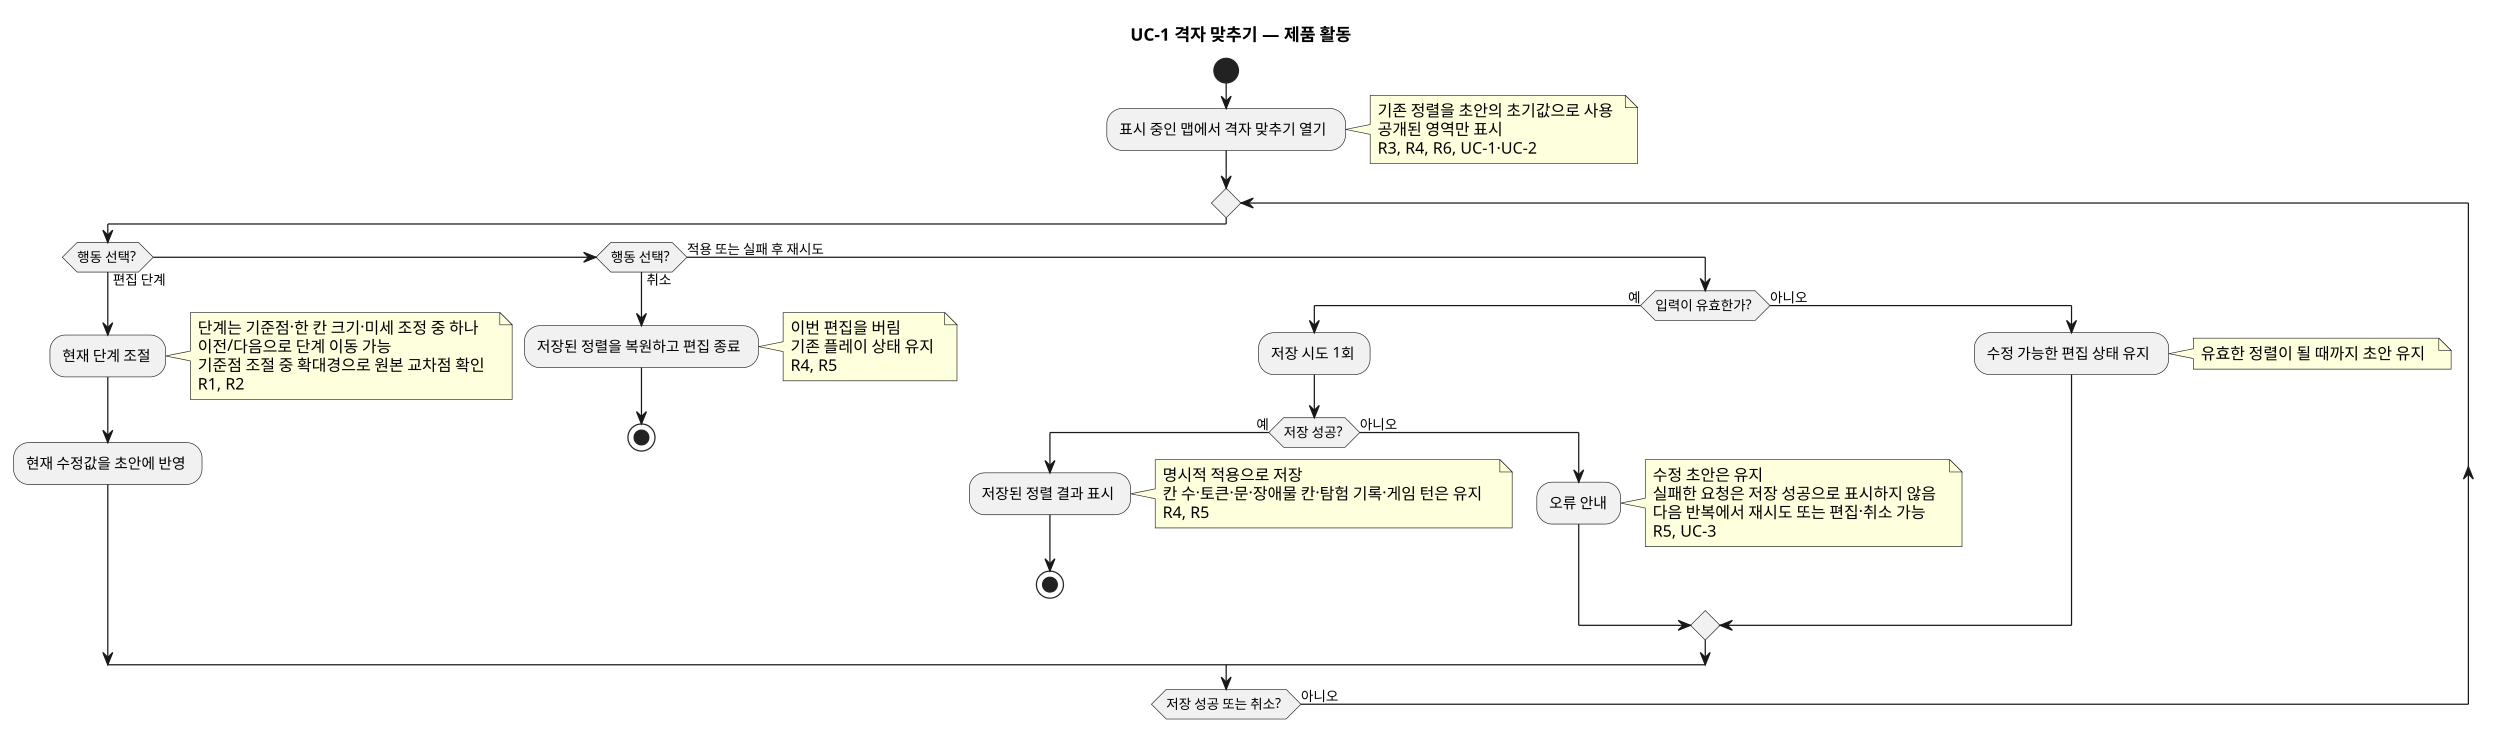
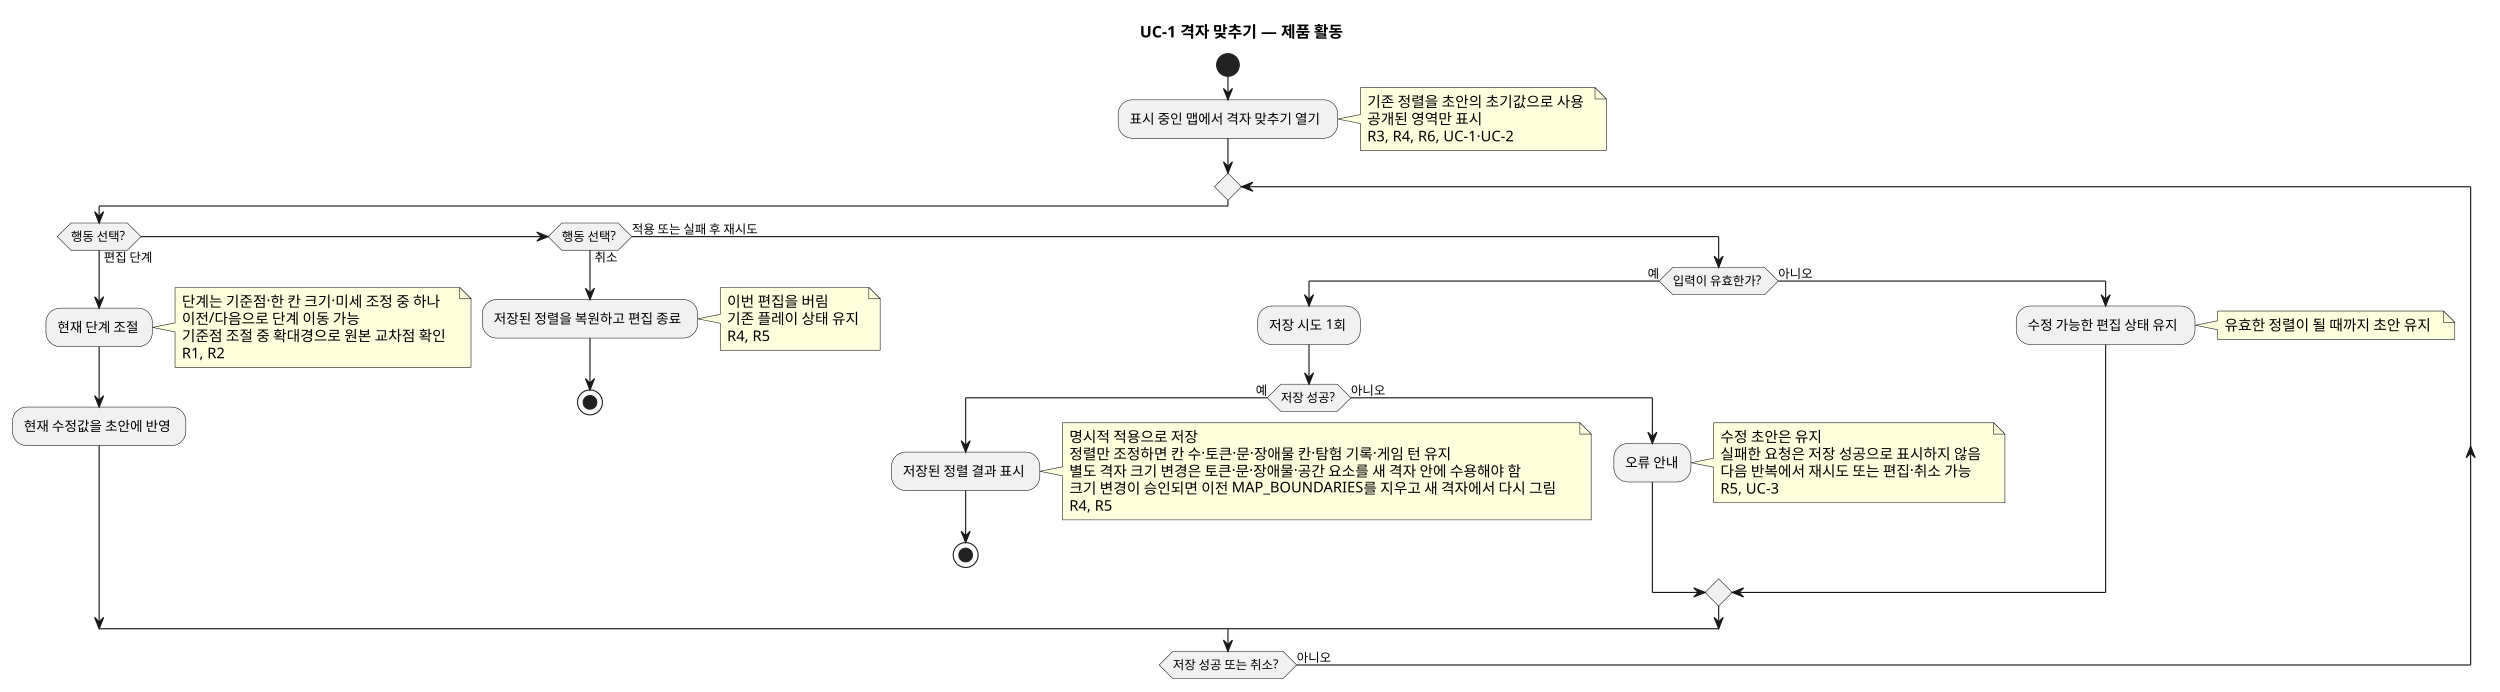
- <svg xmlns="http://www.w3.org/2000/svg" contentStyleType="text/css" height="595px" preserveAspectRatio="none" style="width:2028px;height:595px;background:#FFFFFF;" version="1.1" viewBox="0 0 2028 595" width="2028px" zoomAndPan="magnify">
+ <svg xmlns="http://www.w3.org/2000/svg" contentStyleType="text/css" height="610px" preserveAspectRatio="none" style="width:2205px;height:610px;background:#FFFFFF;" version="1.1" viewBox="0 0 2205 610" width="2205px" zoomAndPan="magnify">
  <defs />
  <g>
-     <text fill="#000000" font-family="sans-serif" font-size="14" font-weight="bold" lengthAdjust="spacing" textLength="191.484" x="916.934" y="32.995">UC-1 격자 맞추기 — 제품 활동</text>
-     <ellipse cx="994.676" cy="57.297" fill="#222222" rx="10" ry="10" style="stroke:#222222;stroke-width:1.0;" />
-     <path d="M1111.492,77.297 L1111.492,100.996 L1091.492,104.996 L1111.492,108.996 L1111.492,132.695 A0,0 0 0 0 1111.492,132.695 L1328.422,132.695 A0,0 0 0 0 1328.422,132.695 L1328.422,87.297 L1318.422,77.297 L1111.492,77.297 A0,0 0 0 0 1111.492,77.297 " fill="#FEFFDD" style="stroke:#181818;stroke-width:0.5;" />
-     <path d="M1318.422,77.297 L1318.422,87.297 L1328.422,87.297 L1318.422,77.297 " fill="#FEFFDD" style="stroke:#181818;stroke-width:0.5;" />
-     <text fill="#000000" font-family="sans-serif" font-size="13" lengthAdjust="spacing" textLength="195.929" x="1117.492" y="94.364">기존 정렬을 초안의 초기값으로 사용</text>
-     <text fill="#000000" font-family="sans-serif" font-size="13" lengthAdjust="spacing" textLength="103.945" x="1117.492" y="109.497">공개된 영역만 표시</text>
-     <text fill="#000000" font-family="sans-serif" font-size="13" lengthAdjust="spacing" textLength="143.946" x="1117.492" y="124.629">R3, R4, R6, UC-1·UC-2</text>
-     <rect fill="#F1F1F1" height="33.969" rx="12.5" ry="12.5" style="stroke:#181818;stroke-width:0.5;" width="193.633" x="897.859" y="88.012" />
-     <text fill="#000000" font-family="sans-serif" font-size="12" lengthAdjust="spacing" textLength="173.633" x="907.859" y="109.15">표시 중인 맵에서 격자 맞추기 열기</text>
+     <text fill="#000000" font-family="sans-serif" font-size="14" font-weight="bold" lengthAdjust="spacing" textLength="191.484" x="1005.305" y="32.995">UC-1 격자 맞추기 — 제품 활동</text>
+     <ellipse cx="1083.047" cy="57.297" fill="#222222" rx="10" ry="10" style="stroke:#222222;stroke-width:1.0;" />
+     <path d="M1199.864,77.297 L1199.864,100.996 L1179.864,104.996 L1199.864,108.996 L1199.864,132.695 A0,0 0 0 0 1199.864,132.695 L1416.793,132.695 A0,0 0 0 0 1416.793,132.695 L1416.793,87.297 L1406.793,77.297 L1199.864,77.297 A0,0 0 0 0 1199.864,77.297 " fill="#FEFFDD" style="stroke:#181818;stroke-width:0.5;" />
+     <path d="M1406.793,77.297 L1406.793,87.297 L1416.793,87.297 L1406.793,77.297 " fill="#FEFFDD" style="stroke:#181818;stroke-width:0.5;" />
+     <text fill="#000000" font-family="sans-serif" font-size="13" lengthAdjust="spacing" textLength="195.929" x="1205.864" y="94.364">기존 정렬을 초안의 초기값으로 사용</text>
+     <text fill="#000000" font-family="sans-serif" font-size="13" lengthAdjust="spacing" textLength="103.945" x="1205.864" y="109.497">공개된 영역만 표시</text>
+     <text fill="#000000" font-family="sans-serif" font-size="13" lengthAdjust="spacing" textLength="143.946" x="1205.864" y="124.629">R3, R4, R6, UC-1·UC-2</text>
+     <rect fill="#F1F1F1" height="33.969" rx="12.5" ry="12.5" style="stroke:#181818;stroke-width:0.5;" width="193.633" x="986.231" y="88.012" />
+     <text fill="#000000" font-family="sans-serif" font-size="12" lengthAdjust="spacing" textLength="173.633" x="996.231" y="109.15">표시 중인 맵에서 격자 맞추기 열기</text>
    <polygon fill="#F1F1F1" points="62.535,196.695,112.35,196.695,124.35,208.695,112.35,220.695,62.535,220.695,50.535,208.695,62.535,196.695" style="stroke:#181818;stroke-width:0.5;" />
    <text fill="#000000" font-family="sans-serif" font-size="11" lengthAdjust="spacing" textLength="43.976" x="91.442" y="230.906">편집 단계</text>
    <text fill="#000000" font-family="sans-serif" font-size="11" lengthAdjust="spacing" textLength="49.815" x="62.535" y="212.503">행동 선택?</text>
    <path d="M154.377,253.5 L154.377,284.766 L134.377,288.766 L154.377,292.766 L154.377,324.031 A0,0 0 0 0 154.377,324.031 L415.451,324.031 A0,0 0 0 0 415.451,324.031 L415.451,263.5 L405.451,253.5 L154.377,253.5 A0,0 0 0 0 154.377,253.5 " fill="#FEFFDD" style="stroke:#181818;stroke-width:0.5;" />
    <path d="M405.451,253.5 L405.451,263.5 L415.451,263.5 L405.451,253.5 " fill="#FEFFDD" style="stroke:#181818;stroke-width:0.5;" />
    <text fill="#000000" font-family="sans-serif" font-size="13" lengthAdjust="spacing" textLength="236.379" x="160.377" y="270.567">단계는 기준점·한 칸 크기·미세 조정 중 하나</text>
    <text fill="#000000" font-family="sans-serif" font-size="13" lengthAdjust="spacing" textLength="161.337" x="160.377" y="285.7">이전/다음으로 단계 이동 가능</text>
    <text fill="#000000" font-family="sans-serif" font-size="13" lengthAdjust="spacing" textLength="240.074" x="160.377" y="300.832">기준점 조절 중 확대경으로 원본 교차점 확인</text>
    <text fill="#000000" font-family="sans-serif" font-size="13" lengthAdjust="spacing" textLength="42.872" x="160.377" y="315.965">R1, R2</text>
    <rect fill="#F1F1F1" height="33.969" rx="12.5" ry="12.5" style="stroke:#181818;stroke-width:0.5;" width="93.869" x="40.507" y="271.781" />
    <text fill="#000000" font-family="sans-serif" font-size="12" lengthAdjust="spacing" textLength="73.869" x="50.507" y="292.92">현재 단계 조절</text>
    <rect fill="#F1F1F1" height="33.969" rx="12.5" ry="12.5" style="stroke:#181818;stroke-width:0.5;" width="152.884" x="11" y="359.031" />
    <text fill="#000000" font-family="sans-serif" font-size="12" lengthAdjust="spacing" textLength="132.884" x="21" y="380.17">현재 수정값을 초안에 반영</text>
    <polygon fill="#F1F1F1" points="495.453,196.695,545.268,196.695,557.268,208.695,545.268,220.695,495.453,220.695,483.453,208.695,495.453,196.695" style="stroke:#181818;stroke-width:0.5;" />
    <text fill="#000000" font-family="sans-serif" font-size="11" lengthAdjust="spacing" textLength="20.24" x="524.36" y="230.906">취소</text>
    <text fill="#000000" font-family="sans-serif" font-size="11" lengthAdjust="spacing" textLength="49.815" x="495.453" y="212.503">행동 선택?</text>
    <text fill="#000000" font-family="sans-serif" font-size="11" lengthAdjust="spacing" textLength="115.186" x="557.268" y="206.101">적용 또는 실패 후 재시도</text>
    <path d="M635.27,253.5 L635.27,277.199 L615.27,281.199 L635.27,285.199 L635.27,308.898 A0,0 0 0 0 635.27,308.898 L776.307,308.898 A0,0 0 0 0 776.307,308.898 L776.307,263.5 L766.307,253.5 L635.27,253.5 A0,0 0 0 0 635.27,253.5 " fill="#FEFFDD" style="stroke:#181818;stroke-width:0.5;" />
    <path d="M766.307,253.5 L766.307,263.5 L776.307,263.5 L766.307,253.5 " fill="#FEFFDD" style="stroke:#181818;stroke-width:0.5;" />
    <text fill="#000000" font-family="sans-serif" font-size="13" lengthAdjust="spacing" textLength="91.985" x="641.27" y="270.567">이번 편집을 버림</text>
    <text fill="#000000" font-family="sans-serif" font-size="13" lengthAdjust="spacing" textLength="120.037" x="641.27" y="285.7">기존 플레이 상태 유지</text>
    <text fill="#000000" font-family="sans-serif" font-size="13" lengthAdjust="spacing" textLength="42.872" x="641.27" y="300.832">R4, R5</text>
    <rect fill="#F1F1F1" height="33.969" rx="12.5" ry="12.5" style="stroke:#181818;stroke-width:0.5;" width="189.819" x="425.451" y="264.215" />
    <text fill="#000000" font-family="sans-serif" font-size="12" lengthAdjust="spacing" textLength="169.819" x="435.451" y="285.353">저장된 정렬을 복원하고 편집 종료</text>
    <ellipse cx="520.36" cy="354.898" fill="none" rx="11" ry="11" style="stroke:#222222;stroke-width:1.0;" />
    <ellipse cx="520.36" cy="354.898" fill="#222222" rx="6" ry="6" style="stroke:#222222;stroke-width:1.0;" />
-     <polygon fill="#F1F1F1" points="1342.776,235.897,1423.83,235.897,1435.83,247.897,1423.83,259.897,1342.776,259.897,1330.776,247.897,1342.776,235.897" style="stroke:#181818;stroke-width:0.5;" />
-     <text fill="#000000" font-family="sans-serif" font-size="11" lengthAdjust="spacing" textLength="81.055" x="1342.776" y="251.705">입력이 유효한가?</text>
-     <text fill="#000000" font-family="sans-serif" font-size="11" lengthAdjust="spacing" textLength="10.12" x="1320.656" y="245.302">예</text>
-     <text fill="#000000" font-family="sans-serif" font-size="11" lengthAdjust="spacing" textLength="30.36" x="1435.83" y="245.302">아니오</text>
-     <rect fill="#F1F1F1" height="33.969" rx="12.5" ry="12.5" style="stroke:#181818;stroke-width:0.5;" width="90.464" x="1020.953" y="269.897" />
-     <text fill="#000000" font-family="sans-serif" font-size="12" lengthAdjust="spacing" textLength="70.464" x="1030.953" y="291.035">저장 시도 1회</text>
-     <polygon fill="#F1F1F1" points="1041.278,338.865,1091.093,338.865,1103.093,350.865,1091.093,362.865,1041.278,362.865,1029.278,350.865,1041.278,338.865" style="stroke:#181818;stroke-width:0.5;" />
-     <text fill="#000000" font-family="sans-serif" font-size="11" lengthAdjust="spacing" textLength="49.815" x="1041.278" y="354.673">저장 성공?</text>
-     <text fill="#000000" font-family="sans-serif" font-size="11" lengthAdjust="spacing" textLength="10.12" x="1019.158" y="348.271">예</text>
-     <text fill="#000000" font-family="sans-serif" font-size="11" lengthAdjust="spacing" textLength="30.36" x="1103.093" y="348.271">아니오</text>
-     <path d="M937.111,372.865 L937.111,396.565 L917.111,400.565 L937.111,404.565 L937.111,428.264 A0,0 0 0 0 937.111,428.264 L1226.674,428.264 A0,0 0 0 0 1226.674,428.264 L1226.674,382.865 L1216.674,372.865 L937.111,372.865 A0,0 0 0 0 937.111,372.865 " fill="#FEFFDD" style="stroke:#181818;stroke-width:0.5;" />
-     <path d="M1216.674,372.865 L1216.674,382.865 L1226.674,382.865 L1216.674,372.865 " fill="#FEFFDD" style="stroke:#181818;stroke-width:0.5;" />
+     <polygon fill="#F1F1F1" points="1475.333,235.897,1556.387,235.897,1568.387,247.897,1556.387,259.897,1475.333,259.897,1463.333,247.897,1475.333,235.897" style="stroke:#181818;stroke-width:0.5;" />
+     <text fill="#000000" font-family="sans-serif" font-size="11" lengthAdjust="spacing" textLength="81.055" x="1475.333" y="251.705">입력이 유효한가?</text>
+     <text fill="#000000" font-family="sans-serif" font-size="11" lengthAdjust="spacing" textLength="10.12" x="1453.213" y="245.302">예</text>
+     <text fill="#000000" font-family="sans-serif" font-size="11" lengthAdjust="spacing" textLength="30.36" x="1568.387" y="245.302">아니오</text>
+     <rect fill="#F1F1F1" height="33.969" rx="12.5" ry="12.5" style="stroke:#181818;stroke-width:0.5;" width="90.464" x="1109.325" y="269.897" />
+     <text fill="#000000" font-family="sans-serif" font-size="12" lengthAdjust="spacing" textLength="70.464" x="1119.325" y="291.035">저장 시도 1회</text>
+     <polygon fill="#F1F1F1" points="1129.65,338.865,1179.464,338.865,1191.464,350.865,1179.464,362.865,1129.65,362.865,1117.65,350.865,1129.65,338.865" style="stroke:#181818;stroke-width:0.5;" />
+     <text fill="#000000" font-family="sans-serif" font-size="11" lengthAdjust="spacing" textLength="49.815" x="1129.65" y="354.673">저장 성공?</text>
+     <text fill="#000000" font-family="sans-serif" font-size="11" lengthAdjust="spacing" textLength="10.12" x="1107.53" y="348.271">예</text>
+     <text fill="#000000" font-family="sans-serif" font-size="11" lengthAdjust="spacing" textLength="30.36" x="1191.464" y="348.271">아니오</text>
+     <path d="M937.111,372.865 L937.111,411.697 L917.111,415.697 L937.111,419.697 L937.111,458.529 A0,0 0 0 0 937.111,458.529 L1403.418,458.529 A0,0 0 0 0 1403.418,458.529 L1403.418,382.865 L1393.418,372.865 L937.111,372.865 A0,0 0 0 0 937.111,372.865 " fill="#FEFFDD" style="stroke:#181818;stroke-width:0.5;" />
+     <path d="M1393.418,372.865 L1393.418,382.865 L1403.418,382.865 L1393.418,372.865 " fill="#FEFFDD" style="stroke:#181818;stroke-width:0.5;" />
    <text fill="#000000" font-family="sans-serif" font-size="13" lengthAdjust="spacing" textLength="115.905" x="943.111" y="389.932">명시적 적용으로 저장</text>
-     <text fill="#000000" font-family="sans-serif" font-size="13" lengthAdjust="spacing" textLength="268.563" x="943.111" y="405.065">칸 수·토큰·문·장애물 칸·탐험 기록·게임 턴은 유지</text>
-     <text fill="#000000" font-family="sans-serif" font-size="13" lengthAdjust="spacing" textLength="42.872" x="943.111" y="420.198">R4, R5</text>
-     <rect fill="#F1F1F1" height="33.969" rx="12.5" ry="12.5" style="stroke:#181818;stroke-width:0.5;" width="130.804" x="786.307" y="383.58" />
-     <text fill="#000000" font-family="sans-serif" font-size="12" lengthAdjust="spacing" textLength="110.804" x="796.307" y="404.719">저장된 정렬 결과 표시</text>
-     <ellipse cx="851.709" cy="474.264" fill="none" rx="11" ry="11" style="stroke:#222222;stroke-width:1.0;" />
-     <ellipse cx="851.709" cy="474.264" fill="#222222" rx="6" ry="6" style="stroke:#222222;stroke-width:1.0;" />
-     <path d="M1334.649,372.865 L1334.649,404.131 L1314.649,408.131 L1334.649,412.131 L1334.649,443.397 A0,0 0 0 0 1334.649,443.397 L1591.591,443.397 A0,0 0 0 0 1591.591,443.397 L1591.591,382.865 L1581.591,372.865 L1334.649,372.865 A0,0 0 0 0 1334.649,372.865 " fill="#FEFFDD" style="stroke:#181818;stroke-width:0.5;" />
-     <path d="M1581.591,372.865 L1581.591,382.865 L1591.591,382.865 L1581.591,372.865 " fill="#FEFFDD" style="stroke:#181818;stroke-width:0.5;" />
-     <text fill="#000000" font-family="sans-serif" font-size="13" lengthAdjust="spacing" textLength="91.985" x="1340.649" y="389.932">수정 초안은 유지</text>
-     <text fill="#000000" font-family="sans-serif" font-size="13" lengthAdjust="spacing" textLength="235.942" x="1340.649" y="405.065">실패한 요청은 저장 성공으로 표시하지 않음</text>
-     <text fill="#000000" font-family="sans-serif" font-size="13" lengthAdjust="spacing" textLength="229.154" x="1340.649" y="420.198">다음 반복에서 재시도 또는 편집·취소 가능</text>
-     <text fill="#000000" font-family="sans-serif" font-size="13" lengthAdjust="spacing" textLength="57.123" x="1340.649" y="435.331">R5, UC-3</text>
-     <rect fill="#F1F1F1" height="33.969" rx="12.5" ry="12.5" style="stroke:#181818;stroke-width:0.5;" width="67.975" x="1246.674" y="391.147" />
-     <text fill="#000000" font-family="sans-serif" font-size="12" lengthAdjust="spacing" textLength="47.975" x="1256.674" y="412.285">오류 안내</text>
-     <path d="M1779.25,274.315 L1779.25,282.881 L1759.25,286.881 L1779.25,290.881 L1779.25,299.447 A0,0 0 0 0 1779.25,299.447 L1988.351,299.447 A0,0 0 0 0 1988.351,299.447 L1988.351,284.315 L1978.351,274.315 L1779.25,274.315 A0,0 0 0 0 1779.25,274.315 " fill="#FEFFDD" style="stroke:#181818;stroke-width:0.5;" />
-     <path d="M1978.351,274.315 L1978.351,284.315 L1988.351,284.315 L1978.351,274.315 " fill="#FEFFDD" style="stroke:#181818;stroke-width:0.5;" />
-     <text fill="#000000" font-family="sans-serif" font-size="13" lengthAdjust="spacing" textLength="188.102" x="1785.25" y="291.381">유효한 정렬이 될 때까지 초안 유지</text>
-     <rect fill="#F1F1F1" height="33.969" rx="12.5" ry="12.5" style="stroke:#181818;stroke-width:0.5;" width="157.659" x="1601.591" y="269.897" />
-     <text fill="#000000" font-family="sans-serif" font-size="12" lengthAdjust="spacing" textLength="137.659" x="1611.591" y="291.035">수정 가능한 편집 상태 유지</text>
-     <polygon fill="#F1F1F1" points="1383.303,495.264,1395.303,507.264,1383.303,519.264,1371.303,507.264,1383.303,495.264" style="stroke:#181818;stroke-width:0.5;" />
-     <polygon fill="#F1F1F1" points="994.676,152.695,1006.676,164.695,994.676,176.695,982.676,164.695,994.676,152.695" style="stroke:#181818;stroke-width:0.5;" />
-     <polygon fill="#F1F1F1" points="946.032,559.264,1043.319,559.264,1055.319,571.264,1043.319,583.264,946.032,583.264,934.032,571.264,946.032,559.264" style="stroke:#181818;stroke-width:0.5;" />
-     <text fill="#000000" font-family="sans-serif" font-size="11" lengthAdjust="spacing" textLength="97.287" x="946.032" y="575.072">저장 성공 또는 취소?</text>
-     <text fill="#000000" font-family="sans-serif" font-size="11" lengthAdjust="spacing" textLength="30.36" x="1055.319" y="568.669">아니오</text>
-     <line style="stroke:#181818;stroke-width:1.0;" x1="994.676" x2="994.676" y1="67.297" y2="88.012" />
-     <polygon fill="#181818" points="990.676,78.012,994.676,88.012,998.676,78.012,994.676,82.012" style="stroke:#181818;stroke-width:1.0;" />
+     <text fill="#000000" font-family="sans-serif" font-size="13" lengthAdjust="spacing" textLength="348.588" x="943.111" y="405.065">정렬만 조정하면 칸 수·토큰·문·장애물 칸·탐험 기록·게임 턴 유지</text>
+     <text fill="#000000" font-family="sans-serif" font-size="13" lengthAdjust="spacing" textLength="412.521" x="943.111" y="420.198">별도 격자 크기 변경은 토큰·문·장애물·공간 요소를 새 격자 안에 수용해야 함</text>
+     <text fill="#000000" font-family="sans-serif" font-size="13" lengthAdjust="spacing" textLength="445.307" x="943.111" y="435.331">크기 변경이 승인되면 이전 MAP_BOUNDARIES를 지우고 새 격자에서 다시 그림</text>
+     <text fill="#000000" font-family="sans-serif" font-size="13" lengthAdjust="spacing" textLength="42.872" x="943.111" y="450.463">R4, R5</text>
+     <rect fill="#F1F1F1" height="33.969" rx="12.5" ry="12.5" style="stroke:#181818;stroke-width:0.5;" width="130.804" x="786.307" y="398.713" />
+     <text fill="#000000" font-family="sans-serif" font-size="12" lengthAdjust="spacing" textLength="110.804" x="796.307" y="419.852">저장된 정렬 결과 표시</text>
+     <ellipse cx="851.709" cy="489.529" fill="none" rx="11" ry="11" style="stroke:#222222;stroke-width:1.0;" />
+     <ellipse cx="851.709" cy="489.529" fill="#222222" rx="6" ry="6" style="stroke:#222222;stroke-width:1.0;" />
+     <path d="M1511.392,372.865 L1511.392,404.131 L1491.392,408.131 L1511.392,412.131 L1511.392,443.397 A0,0 0 0 0 1511.392,443.397 L1768.334,443.397 A0,0 0 0 0 1768.334,443.397 L1768.334,382.865 L1758.334,372.865 L1511.392,372.865 A0,0 0 0 0 1511.392,372.865 " fill="#FEFFDD" style="stroke:#181818;stroke-width:0.5;" />
+     <path d="M1758.334,372.865 L1758.334,382.865 L1768.334,382.865 L1758.334,372.865 " fill="#FEFFDD" style="stroke:#181818;stroke-width:0.5;" />
+     <text fill="#000000" font-family="sans-serif" font-size="13" lengthAdjust="spacing" textLength="91.985" x="1517.392" y="389.932">수정 초안은 유지</text>
+     <text fill="#000000" font-family="sans-serif" font-size="13" lengthAdjust="spacing" textLength="235.942" x="1517.392" y="405.065">실패한 요청은 저장 성공으로 표시하지 않음</text>
+     <text fill="#000000" font-family="sans-serif" font-size="13" lengthAdjust="spacing" textLength="229.154" x="1517.392" y="420.198">다음 반복에서 재시도 또는 편집·취소 가능</text>
+     <text fill="#000000" font-family="sans-serif" font-size="13" lengthAdjust="spacing" textLength="57.123" x="1517.392" y="435.331">R5, UC-3</text>
+     <rect fill="#F1F1F1" height="33.969" rx="12.5" ry="12.5" style="stroke:#181818;stroke-width:0.5;" width="67.975" x="1423.418" y="391.147" />
+     <text fill="#000000" font-family="sans-serif" font-size="12" lengthAdjust="spacing" textLength="47.975" x="1433.418" y="412.285">오류 안내</text>
+     <path d="M1955.993,274.315 L1955.993,282.881 L1935.993,286.881 L1955.993,290.881 L1955.993,299.447 A0,0 0 0 0 1955.993,299.447 L2165.094,299.447 A0,0 0 0 0 2165.094,299.447 L2165.094,284.315 L2155.094,274.315 L1955.993,274.315 A0,0 0 0 0 1955.993,274.315 " fill="#FEFFDD" style="stroke:#181818;stroke-width:0.5;" />
+     <path d="M2155.094,274.315 L2155.094,284.315 L2165.094,284.315 L2155.094,274.315 " fill="#FEFFDD" style="stroke:#181818;stroke-width:0.5;" />
+     <text fill="#000000" font-family="sans-serif" font-size="13" lengthAdjust="spacing" textLength="188.102" x="1961.993" y="291.381">유효한 정렬이 될 때까지 초안 유지</text>
+     <rect fill="#F1F1F1" height="33.969" rx="12.5" ry="12.5" style="stroke:#181818;stroke-width:0.5;" width="157.659" x="1778.334" y="269.897" />
+     <text fill="#000000" font-family="sans-serif" font-size="12" lengthAdjust="spacing" textLength="137.659" x="1788.334" y="291.035">수정 가능한 편집 상태 유지</text>
+     <polygon fill="#F1F1F1" points="1515.86,510.529,1527.86,522.529,1515.86,534.529,1503.86,522.529,1515.86,510.529" style="stroke:#181818;stroke-width:0.5;" />
+     <polygon fill="#F1F1F1" points="1083.047,152.695,1095.047,164.695,1083.047,176.695,1071.047,164.695,1083.047,152.695" style="stroke:#181818;stroke-width:0.5;" />
+     <polygon fill="#F1F1F1" points="1034.403,574.529,1131.691,574.529,1143.691,586.529,1131.691,598.529,1034.403,598.529,1022.404,586.529,1034.403,574.529" style="stroke:#181818;stroke-width:0.5;" />
+     <text fill="#000000" font-family="sans-serif" font-size="11" lengthAdjust="spacing" textLength="97.287" x="1034.403" y="590.337">저장 성공 또는 취소?</text>
+     <text fill="#000000" font-family="sans-serif" font-size="11" lengthAdjust="spacing" textLength="30.36" x="1143.691" y="583.935">아니오</text>
+     <line style="stroke:#181818;stroke-width:1.0;" x1="1083.047" x2="1083.047" y1="67.297" y2="88.012" />
+     <polygon fill="#181818" points="1079.047,78.012,1083.047,88.012,1087.047,78.012,1083.047,82.012" style="stroke:#181818;stroke-width:1.0;" />
    <line style="stroke:#181818;stroke-width:1.0;" x1="87.442" x2="87.442" y1="305.75" y2="359.031" />
    <polygon fill="#181818" points="83.442,349.031,87.442,359.031,91.442,349.031,87.442,353.031" style="stroke:#181818;stroke-width:1.0;" />
    <line style="stroke:#181818;stroke-width:1.0;" x1="520.36" x2="520.36" y1="298.184" y2="343.898" />
    <polygon fill="#181818" points="516.36,333.898,520.36,343.898,524.36,333.898,520.36,337.898" style="stroke:#181818;stroke-width:1.0;" />
-     <line style="stroke:#181818;stroke-width:1.0;" x1="851.709" x2="851.709" y1="417.549" y2="463.264" />
-     <polygon fill="#181818" points="847.709,453.264,851.709,463.264,855.709,453.264,851.709,457.264" style="stroke:#181818;stroke-width:1.0;" />
-     <line style="stroke:#181818;stroke-width:1.0;" x1="1029.278" x2="851.709" y1="350.865" y2="350.865" />
-     <line style="stroke:#181818;stroke-width:1.0;" x1="851.709" x2="851.709" y1="350.865" y2="383.58" />
-     <polygon fill="#181818" points="847.709,373.58,851.709,383.58,855.709,373.58,851.709,377.58" style="stroke:#181818;stroke-width:1.0;" />
-     <line style="stroke:#181818;stroke-width:1.0;" x1="1103.093" x2="1280.662" y1="350.865" y2="350.865" />
-     <line style="stroke:#181818;stroke-width:1.0;" x1="1280.662" x2="1280.662" y1="350.865" y2="391.147" />
-     <polygon fill="#181818" points="1276.662,381.147,1280.662,391.147,1284.662,381.147,1280.662,385.147" style="stroke:#181818;stroke-width:1.0;" />
-     <line style="stroke:#181818;stroke-width:1.0;" x1="1280.662" x2="1280.662" y1="425.115" y2="507.264" />
-     <line style="stroke:#181818;stroke-width:1.0;" x1="1280.662" x2="1371.303" y1="507.264" y2="507.264" />
-     <polygon fill="#181818" points="1361.303,503.264,1371.303,507.264,1361.303,511.264,1365.303,507.264" style="stroke:#181818;stroke-width:1.0;" />
-     <line style="stroke:#181818;stroke-width:1.0;" x1="1066.185" x2="1066.185" y1="303.865" y2="338.865" />
-     <polygon fill="#181818" points="1062.185,328.865,1066.185,338.865,1070.185,328.865,1066.185,332.865" style="stroke:#181818;stroke-width:1.0;" />
-     <line style="stroke:#181818;stroke-width:1.0;" x1="1330.776" x2="1066.185" y1="247.897" y2="247.897" />
-     <line style="stroke:#181818;stroke-width:1.0;" x1="1066.185" x2="1066.185" y1="247.897" y2="269.897" />
-     <polygon fill="#181818" points="1062.185,259.897,1066.185,269.897,1070.185,259.897,1066.185,263.897" style="stroke:#181818;stroke-width:1.0;" />
-     <line style="stroke:#181818;stroke-width:1.0;" x1="1435.83" x2="1680.42" y1="247.897" y2="247.897" />
-     <line style="stroke:#181818;stroke-width:1.0;" x1="1680.42" x2="1680.42" y1="247.897" y2="269.897" />
-     <polygon fill="#181818" points="1676.42,259.897,1680.42,269.897,1684.42,259.897,1680.42,263.897" style="stroke:#181818;stroke-width:1.0;" />
-     <line style="stroke:#181818;stroke-width:1.0;" x1="1680.42" x2="1680.42" y1="303.865" y2="507.264" />
-     <line style="stroke:#181818;stroke-width:1.0;" x1="1680.42" x2="1395.303" y1="507.264" y2="507.264" />
-     <polygon fill="#181818" points="1405.303,503.264,1395.303,507.264,1405.303,511.264,1401.303,507.264" style="stroke:#181818;stroke-width:1.0;" />
+     <line style="stroke:#181818;stroke-width:1.0;" x1="851.709" x2="851.709" y1="432.682" y2="478.529" />
+     <polygon fill="#181818" points="847.709,468.529,851.709,478.529,855.709,468.529,851.709,472.529" style="stroke:#181818;stroke-width:1.0;" />
+     <line style="stroke:#181818;stroke-width:1.0;" x1="1117.65" x2="851.709" y1="350.865" y2="350.865" />
+     <line style="stroke:#181818;stroke-width:1.0;" x1="851.709" x2="851.709" y1="350.865" y2="398.713" />
+     <polygon fill="#181818" points="847.709,388.713,851.709,398.713,855.709,388.713,851.709,392.713" style="stroke:#181818;stroke-width:1.0;" />
+     <line style="stroke:#181818;stroke-width:1.0;" x1="1191.464" x2="1457.405" y1="350.865" y2="350.865" />
+     <line style="stroke:#181818;stroke-width:1.0;" x1="1457.405" x2="1457.405" y1="350.865" y2="391.147" />
+     <polygon fill="#181818" points="1453.405,381.147,1457.405,391.147,1461.405,381.147,1457.405,385.147" style="stroke:#181818;stroke-width:1.0;" />
+     <line style="stroke:#181818;stroke-width:1.0;" x1="1457.405" x2="1457.405" y1="425.115" y2="522.529" />
+     <line style="stroke:#181818;stroke-width:1.0;" x1="1457.405" x2="1503.86" y1="522.529" y2="522.529" />
+     <polygon fill="#181818" points="1493.86,518.529,1503.86,522.529,1493.86,526.529,1497.86,522.529" style="stroke:#181818;stroke-width:1.0;" />
+     <line style="stroke:#181818;stroke-width:1.0;" x1="1154.557" x2="1154.557" y1="303.865" y2="338.865" />
+     <polygon fill="#181818" points="1150.557,328.865,1154.557,338.865,1158.557,328.865,1154.557,332.865" style="stroke:#181818;stroke-width:1.0;" />
+     <line style="stroke:#181818;stroke-width:1.0;" x1="1463.333" x2="1154.557" y1="247.897" y2="247.897" />
+     <line style="stroke:#181818;stroke-width:1.0;" x1="1154.557" x2="1154.557" y1="247.897" y2="269.897" />
+     <polygon fill="#181818" points="1150.557,259.897,1154.557,269.897,1158.557,259.897,1154.557,263.897" style="stroke:#181818;stroke-width:1.0;" />
+     <line style="stroke:#181818;stroke-width:1.0;" x1="1568.387" x2="1857.163" y1="247.897" y2="247.897" />
+     <line style="stroke:#181818;stroke-width:1.0;" x1="1857.163" x2="1857.163" y1="247.897" y2="269.897" />
+     <polygon fill="#181818" points="1853.163,259.897,1857.163,269.897,1861.163,259.897,1857.163,263.897" style="stroke:#181818;stroke-width:1.0;" />
+     <line style="stroke:#181818;stroke-width:1.0;" x1="1857.163" x2="1857.163" y1="303.865" y2="522.529" />
+     <line style="stroke:#181818;stroke-width:1.0;" x1="1857.163" x2="1527.86" y1="522.529" y2="522.529" />
+     <polygon fill="#181818" points="1537.86,518.529,1527.86,522.529,1537.86,526.529,1533.86,522.529" style="stroke:#181818;stroke-width:1.0;" />
    <line style="stroke:#181818;stroke-width:1.0;" x1="87.442" x2="87.442" y1="220.695" y2="271.781" />
    <polygon fill="#181818" points="83.442,261.781,87.442,271.781,91.442,261.781,87.442,265.781" style="stroke:#181818;stroke-width:1.0;" />
-     <line style="stroke:#181818;stroke-width:1.0;" x1="87.442" x2="87.442" y1="393" y2="539.264" />
-     <polygon fill="#181818" points="83.442,529.264,87.442,539.264,91.442,529.264,87.442,533.264" style="stroke:#181818;stroke-width:1.0;" />
+     <line style="stroke:#181818;stroke-width:1.0;" x1="87.442" x2="87.442" y1="393" y2="554.529" />
+     <polygon fill="#181818" points="83.442,544.529,87.442,554.529,91.442,544.529,87.442,548.529" style="stroke:#181818;stroke-width:1.0;" />
    <line style="stroke:#181818;stroke-width:1.0;" x1="520.36" x2="520.36" y1="220.695" y2="264.215" />
    <polygon fill="#181818" points="516.36,254.215,520.36,264.215,524.36,254.215,520.36,258.215" style="stroke:#181818;stroke-width:1.0;" />
    <line style="stroke:#181818;stroke-width:1.0;" x1="124.35" x2="483.453" y1="208.695" y2="208.695" />
    <polygon fill="#181818" points="473.453,204.695,483.453,208.695,473.453,212.695,477.453,208.695" style="stroke:#181818;stroke-width:1.0;" />
-     <line style="stroke:#181818;stroke-width:1.0;" x1="994.676" x2="994.676" y1="176.695" y2="181.695" />
-     <line style="stroke:#181818;stroke-width:1.0;" x1="994.676" x2="87.442" y1="181.695" y2="181.695" />
+     <line style="stroke:#181818;stroke-width:1.0;" x1="1083.047" x2="1083.047" y1="176.695" y2="181.695" />
+     <line style="stroke:#181818;stroke-width:1.0;" x1="1083.047" x2="87.442" y1="181.695" y2="181.695" />
    <line style="stroke:#181818;stroke-width:1.0;" x1="87.442" x2="87.442" y1="181.695" y2="196.695" />
    <polygon fill="#181818" points="83.442,186.695,87.442,196.695,91.442,186.695,87.442,190.695" style="stroke:#181818;stroke-width:1.0;" />
-     <line style="stroke:#181818;stroke-width:1.0;" x1="557.268" x2="1383.303" y1="208.695" y2="208.695" />
-     <line style="stroke:#181818;stroke-width:1.0;" x1="1383.303" x2="1383.303" y1="208.695" y2="235.897" />
-     <polygon fill="#181818" points="1379.303,225.897,1383.303,235.897,1387.303,225.897,1383.303,229.897" style="stroke:#181818;stroke-width:1.0;" />
-     <line style="stroke:#181818;stroke-width:1.0;" x1="1383.303" x2="1383.303" y1="519.264" y2="539.264" />
-     <polygon fill="#181818" points="1379.303,529.264,1383.303,539.264,1387.303,529.264,1383.303,533.264" style="stroke:#181818;stroke-width:1.0;" />
-     <line style="stroke:#181818;stroke-width:1.0;" x1="87.442" x2="1383.303" y1="539.264" y2="539.264" />
-     <line style="stroke:#181818;stroke-width:1.0;" x1="1055.319" x2="2002.351" y1="571.264" y2="571.264" />
-     <polygon fill="#181818" points="1998.351,388.58,2002.351,378.58,2006.351,388.58,2002.351,384.58" style="stroke:#181818;stroke-width:1.0;" />
-     <line style="stroke:#181818;stroke-width:1.0;" x1="2002.351" x2="2002.351" y1="164.695" y2="571.264" />
-     <line style="stroke:#181818;stroke-width:1.0;" x1="2002.351" x2="1006.676" y1="164.695" y2="164.695" />
-     <polygon fill="#181818" points="1016.676,160.695,1006.676,164.695,1016.676,168.695,1012.676,164.695" style="stroke:#181818;stroke-width:1.0;" />
-     <line style="stroke:#181818;stroke-width:1.0;" x1="994.676" x2="994.676" y1="539.264" y2="559.264" />
-     <polygon fill="#181818" points="990.676,549.264,994.676,559.264,998.676,549.264,994.676,553.264" style="stroke:#181818;stroke-width:1.0;" />
-     <line style="stroke:#181818;stroke-width:1.0;" x1="994.676" x2="994.676" y1="121.981" y2="152.695" />
-     <polygon fill="#181818" points="990.676,142.695,994.676,152.695,998.676,142.695,994.676,146.695" style="stroke:#181818;stroke-width:1.0;" />
+     <line style="stroke:#181818;stroke-width:1.0;" x1="557.268" x2="1515.86" y1="208.695" y2="208.695" />
+     <line style="stroke:#181818;stroke-width:1.0;" x1="1515.86" x2="1515.86" y1="208.695" y2="235.897" />
+     <polygon fill="#181818" points="1511.86,225.897,1515.86,235.897,1519.86,225.897,1515.86,229.897" style="stroke:#181818;stroke-width:1.0;" />
+     <line style="stroke:#181818;stroke-width:1.0;" x1="1515.86" x2="1515.86" y1="534.529" y2="554.529" />
+     <polygon fill="#181818" points="1511.86,544.529,1515.86,554.529,1519.86,544.529,1515.86,548.529" style="stroke:#181818;stroke-width:1.0;" />
+     <line style="stroke:#181818;stroke-width:1.0;" x1="87.442" x2="1515.86" y1="554.529" y2="554.529" />
+     <line style="stroke:#181818;stroke-width:1.0;" x1="1143.691" x2="2179.094" y1="586.529" y2="586.529" />
+     <polygon fill="#181818" points="2175.094,403.713,2179.094,393.713,2183.094,403.713,2179.094,399.713" style="stroke:#181818;stroke-width:1.0;" />
+     <line style="stroke:#181818;stroke-width:1.0;" x1="2179.094" x2="2179.094" y1="164.695" y2="586.529" />
+     <line style="stroke:#181818;stroke-width:1.0;" x1="2179.094" x2="1095.047" y1="164.695" y2="164.695" />
+     <polygon fill="#181818" points="1105.047,160.695,1095.047,164.695,1105.047,168.695,1101.047,164.695" style="stroke:#181818;stroke-width:1.0;" />
+     <line style="stroke:#181818;stroke-width:1.0;" x1="1083.047" x2="1083.047" y1="554.529" y2="574.529" />
+     <polygon fill="#181818" points="1079.047,564.529,1083.047,574.529,1087.047,564.529,1083.047,568.529" style="stroke:#181818;stroke-width:1.0;" />
+     <line style="stroke:#181818;stroke-width:1.0;" x1="1083.047" x2="1083.047" y1="121.981" y2="152.695" />
+     <polygon fill="#181818" points="1079.047,142.695,1083.047,152.695,1087.047,142.695,1083.047,146.695" style="stroke:#181818;stroke-width:1.0;" />
  </g>
</svg>
